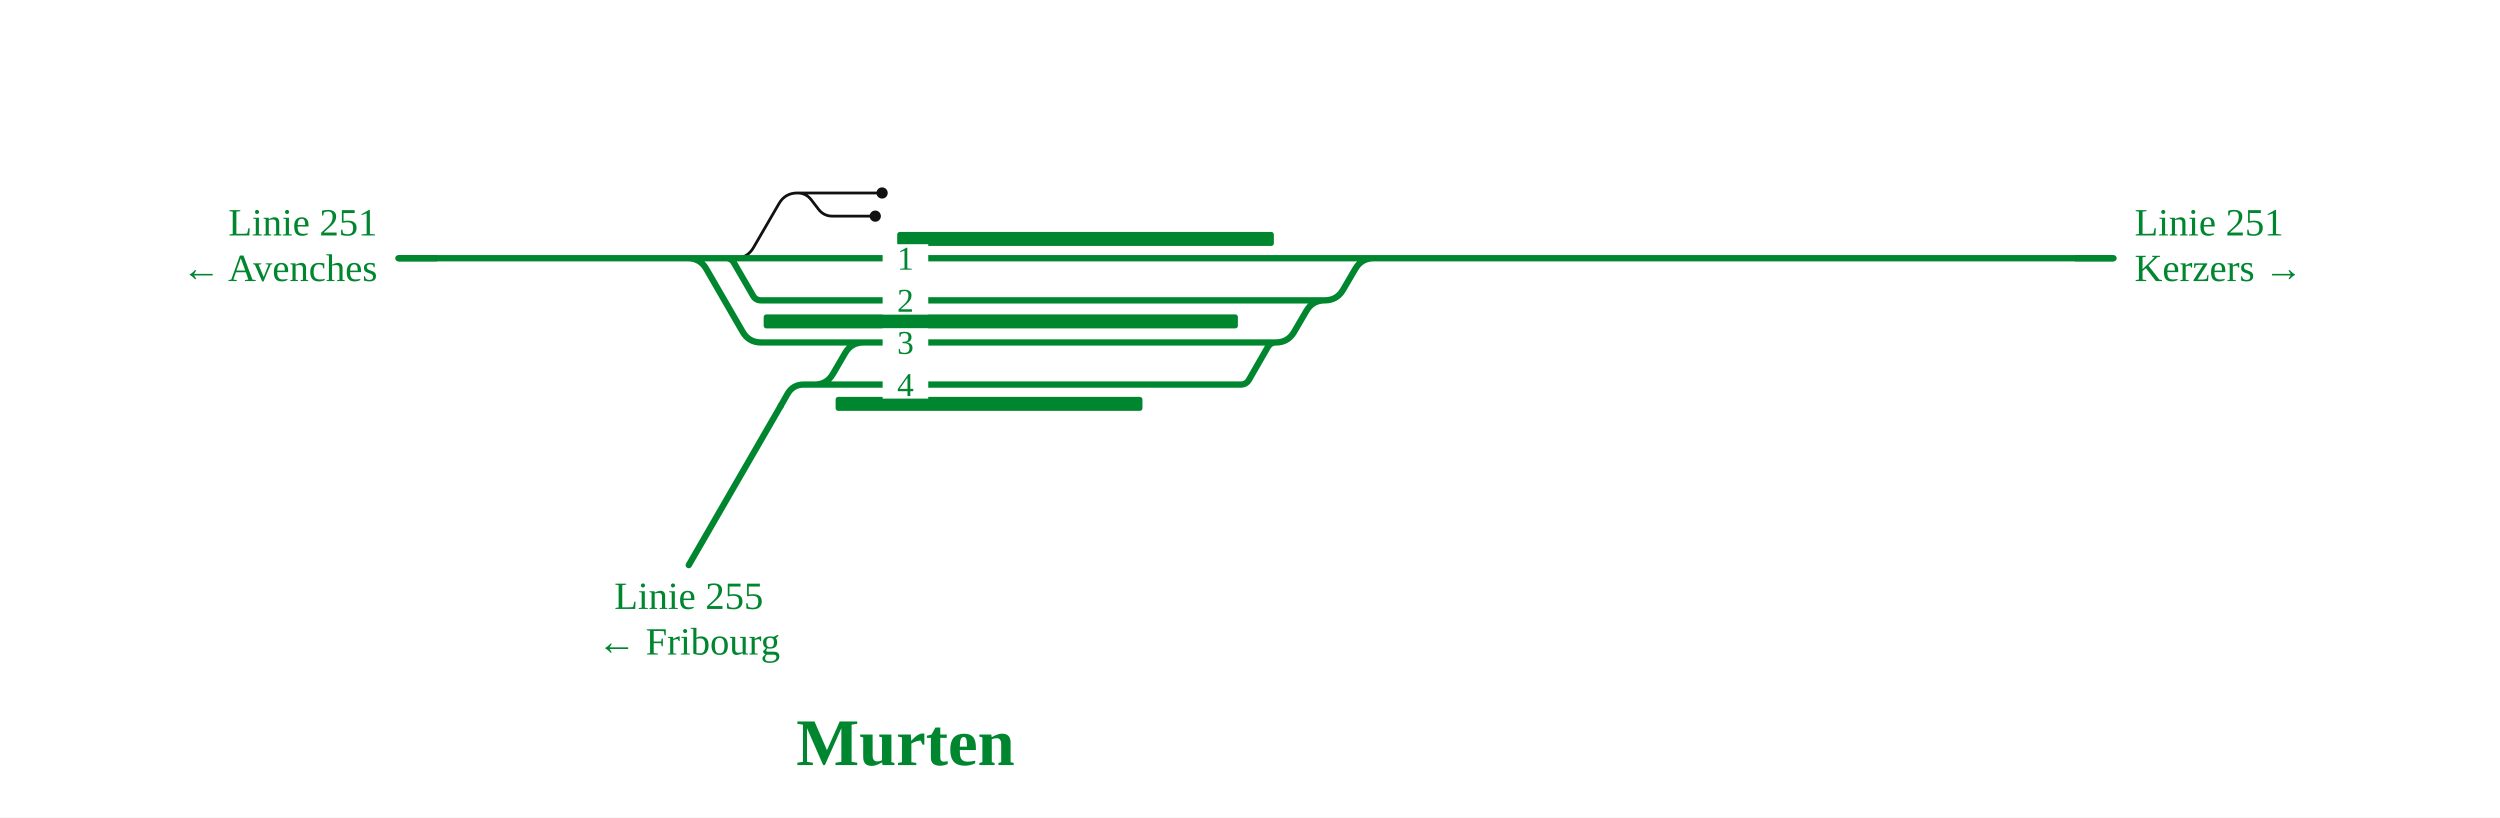
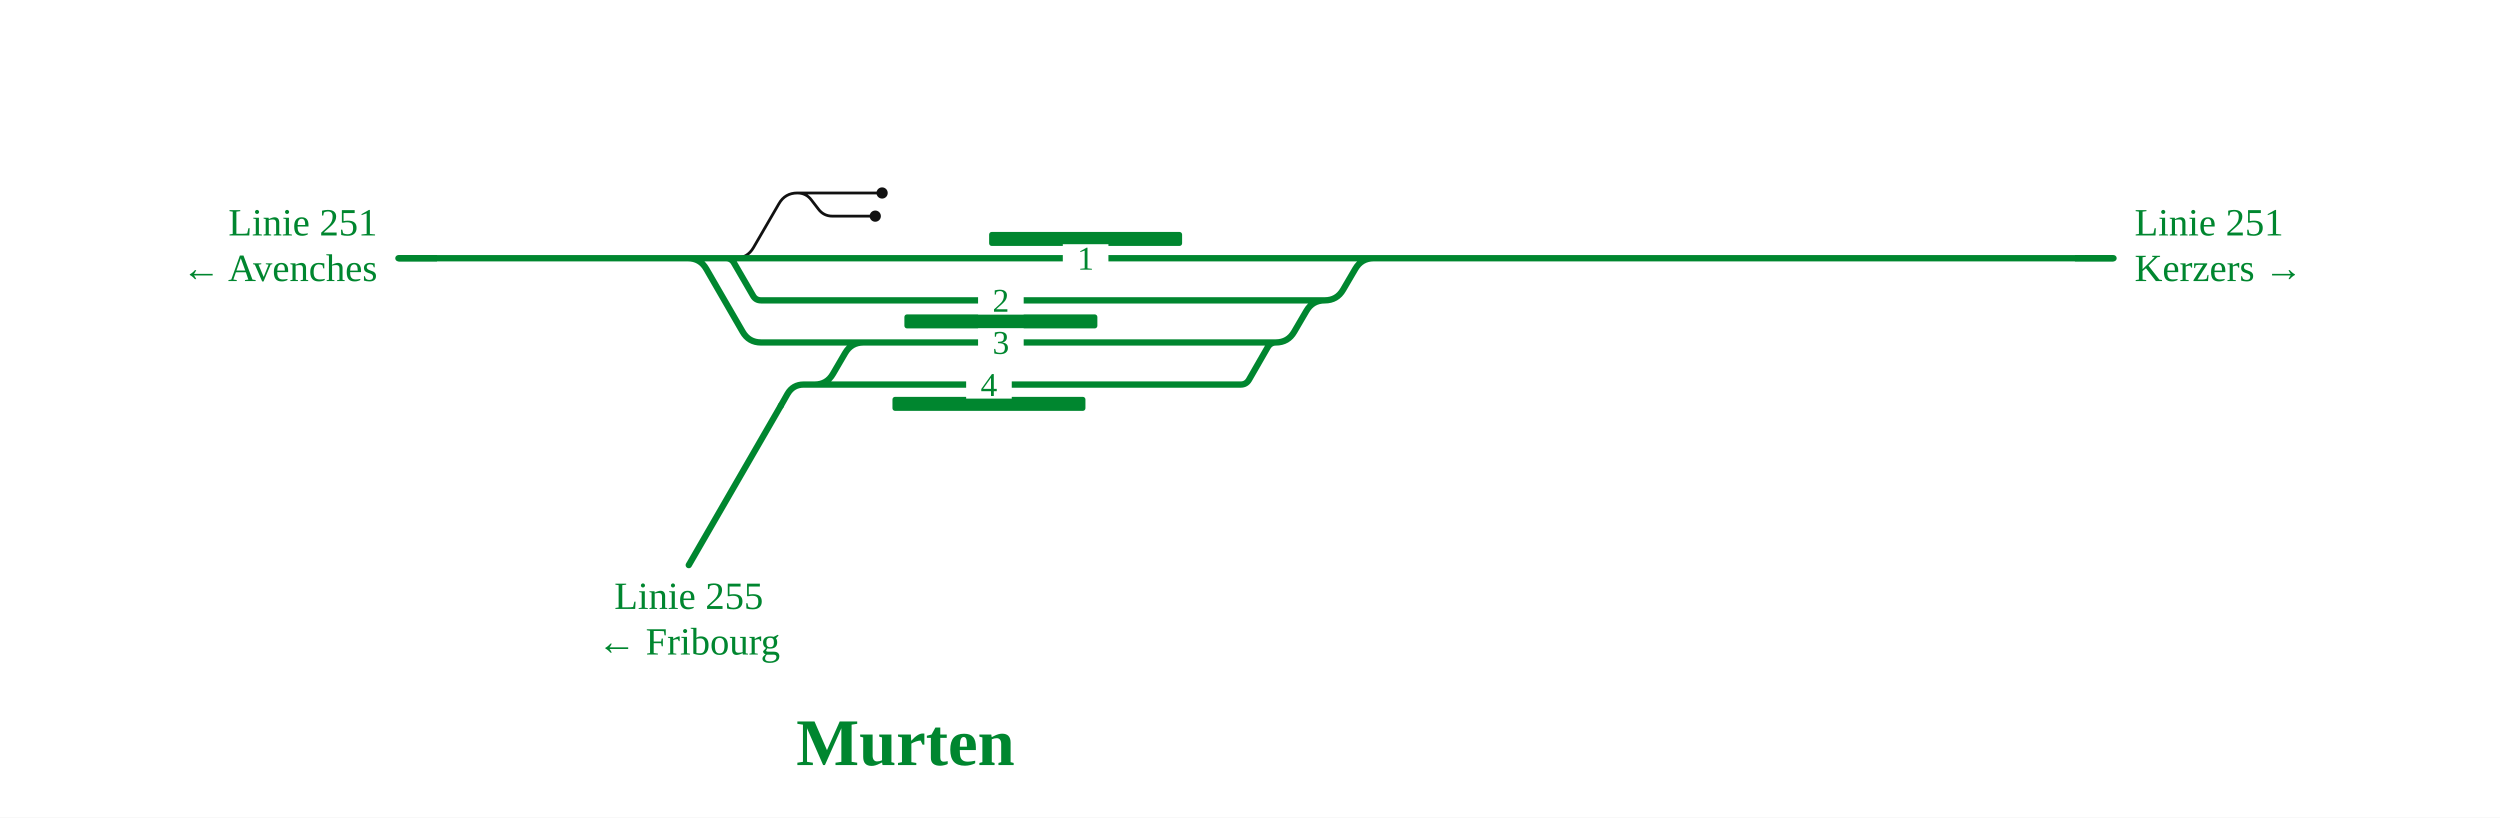
<svg xmlns="http://www.w3.org/2000/svg" viewBox="0 0 1425 466" width="1425" height="466" font-family="Fira Sans, Source Sans 3, Helvetica, Arial, sans-serif">
  <rect width="100%" height="100%" fill="#fff" />
  <g fill="none" stroke-linecap="round" stroke-linejoin="round">
    <path d="M454.5,110.0H454.5Q459.5,110.0 462.5,114.0L466.5,119.2Q469.5,123.2 474.5,123.2H474.5M474.5,123.2H498.9 M454.5,110.0H502.8 M419.0,147.2H419.0Q426.0,147.2 429.5,141.1L444.0,116.1Q447.5,110.0 454.5,110.0H454.5" stroke="#111" stroke-width="1.6" />
    <path d=" M464.3,219.2H707.2M707.2,219.2H707.2Q710.3,219.2 711.9,216.5L722.6,197.9Q724.2,195.2 727.2,195.2H727.2 M413.8,147.2H419.0 M419.0,147.2H584.5 M227.1,147.2H392.1 M392.1,147.2H392.1Q399.1,147.2 402.6,153.3L423.3,189.1Q426.8,195.2 433.8,195.2H437.3 M392.1,147.2H413.8 M413.8,147.2H413.8Q416.9,147.2 418.4,149.9L429.2,168.5Q430.7,171.2 433.8,171.2H433.8M433.8,171.2H584.4 M492.2,195.2H727.2 M713.2,171.2H755.1 M727.2,195.2H727.2Q734.2,195.2 737.7,189.1L744.6,177.3Q748.1,171.2 755.1,171.2H755.1 M783.0,147.2H1204.7 M437.3,195.2H492.2 M464.3,219.2H464.3Q471.3,219.2 474.8,213.1L481.7,201.3Q485.2,195.2 492.2,195.2H492.2 M755.1,171.2H755.1Q762.1,171.2 765.6,165.1L772.5,153.3Q776.0,147.2 783.0,147.2H783.0 M584.5,147.2H783.0 M584.4,171.2H713.2 M464.3,219.2L458.1,219.2Q452.0,219.2 448.9,224.5L445.1,231.2" stroke="#00862f" stroke-width="3.6" />
  </g>
-   <rect x="435.3" y="179.2" width="270.3" height="8" rx="1.5" fill="#00862f" />
-   <rect x="511.4" y="132.2" width="214.7" height="8" rx="1.5" fill="#00862f" />
-   <rect x="476.3" y="226.2" width="174.9" height="8" rx="1.5" fill="#00862f" />
+   <rect x="515.5" y="179.2" width="110.0" height="8" rx="1.5" fill="#00862f" />
+   <rect x="563.8" y="132.2" width="110.0" height="8" rx="1.5" fill="#00862f" />
+   <rect x="508.7" y="226.2" width="110.0" height="8" rx="1.5" fill="#00862f" />
  <circle cx="498.9" cy="123.2" r="3.2" fill="#111" />
  <circle cx="502.8" cy="110.0" r="3.2" fill="#111" />
-   <rect x="503.1" y="211.2" width="26" height="16" fill="#fff" />
-   <text x="516.1" y="225.7" font-size="19" text-anchor="middle" fill="#00862f">4</text>
-   <rect x="503.1" y="139.2" width="26" height="16" fill="#fff" />
-   <text x="516.1" y="153.7" font-size="19" text-anchor="middle" fill="#00862f">1</text>
-   <rect x="503.1" y="163.2" width="26" height="16" fill="#fff" />
-   <text x="516.1" y="177.7" font-size="19" text-anchor="middle" fill="#00862f">2</text>
-   <rect x="503.1" y="187.2" width="26" height="16" fill="#fff" />
-   <text x="516.1" y="201.7" font-size="19" text-anchor="middle" fill="#00862f">3</text>
+   <rect x="550.7" y="211.2" width="26" height="16" fill="#fff" />
+   <text x="563.7" y="225.7" font-size="19" text-anchor="middle" fill="#00862f">4</text>
+   <rect x="605.8" y="139.2" width="26" height="16" fill="#fff" />
+   <text x="618.8" y="153.7" font-size="19" text-anchor="middle" fill="#00862f">1</text>
+   <rect x="557.5" y="163.2" width="26" height="16" fill="#fff" />
+   <text x="570.5" y="177.7" font-size="19" text-anchor="middle" fill="#00862f">2</text>
+   <rect x="557.5" y="187.2" width="26" height="16" fill="#fff" />
+   <text x="570.5" y="201.7" font-size="19" text-anchor="middle" fill="#00862f">3</text>
  <path d="M249.1,147.2H227.1" stroke="#00862f" stroke-width="3.6" fill="none" />
  <path d="M1182.7,147.2H1204.7" stroke="#00862f" stroke-width="3.6" fill="none" />
  <path d="M445.1,231.2L445.1,231.2L392.6,322.1" stroke="#00862f" stroke-width="3.6" stroke-linecap="round" fill="none" />
  <text x="215.1" y="134.2" font-size="22" text-anchor="end" fill="#00862f">Linie 251</text>
  <text x="215.1" y="160.2" font-size="22" text-anchor="end" fill="#00862f">← Avenches</text>
  <text x="1216.7" y="134.2" font-size="22" text-anchor="start" fill="#00862f">Linie 251</text>
  <text x="1216.7" y="160.2" font-size="22" text-anchor="start" fill="#00862f">Kerzers →</text>
  <text x="392.6" y="347.1" font-size="22" text-anchor="middle" fill="#00862f">Linie 255</text>
  <text x="392.6" y="373.1" font-size="22" text-anchor="middle" fill="#00862f">← Fribourg</text>
  <text x="516.1" y="436.1" font-size="38" font-weight="700" text-anchor="middle" fill="#00862f">Murten</text>
</svg>
